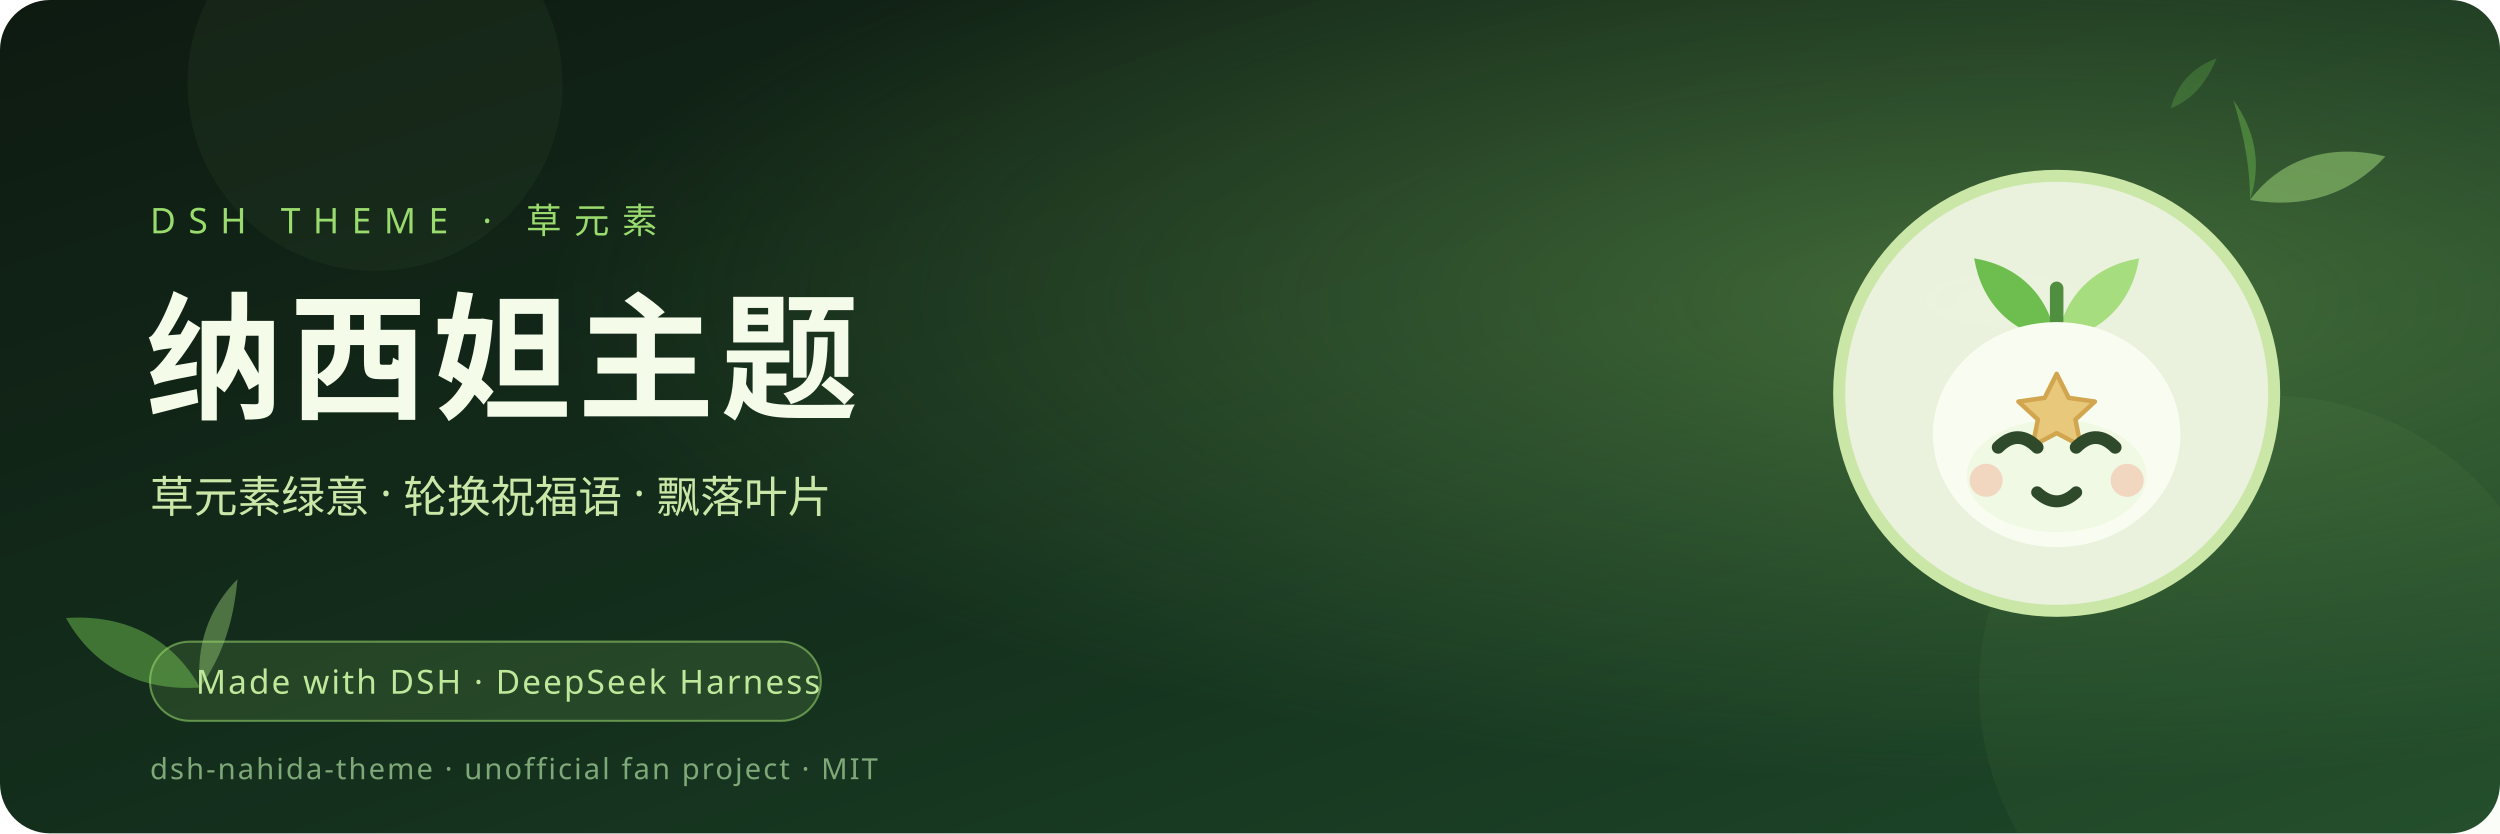
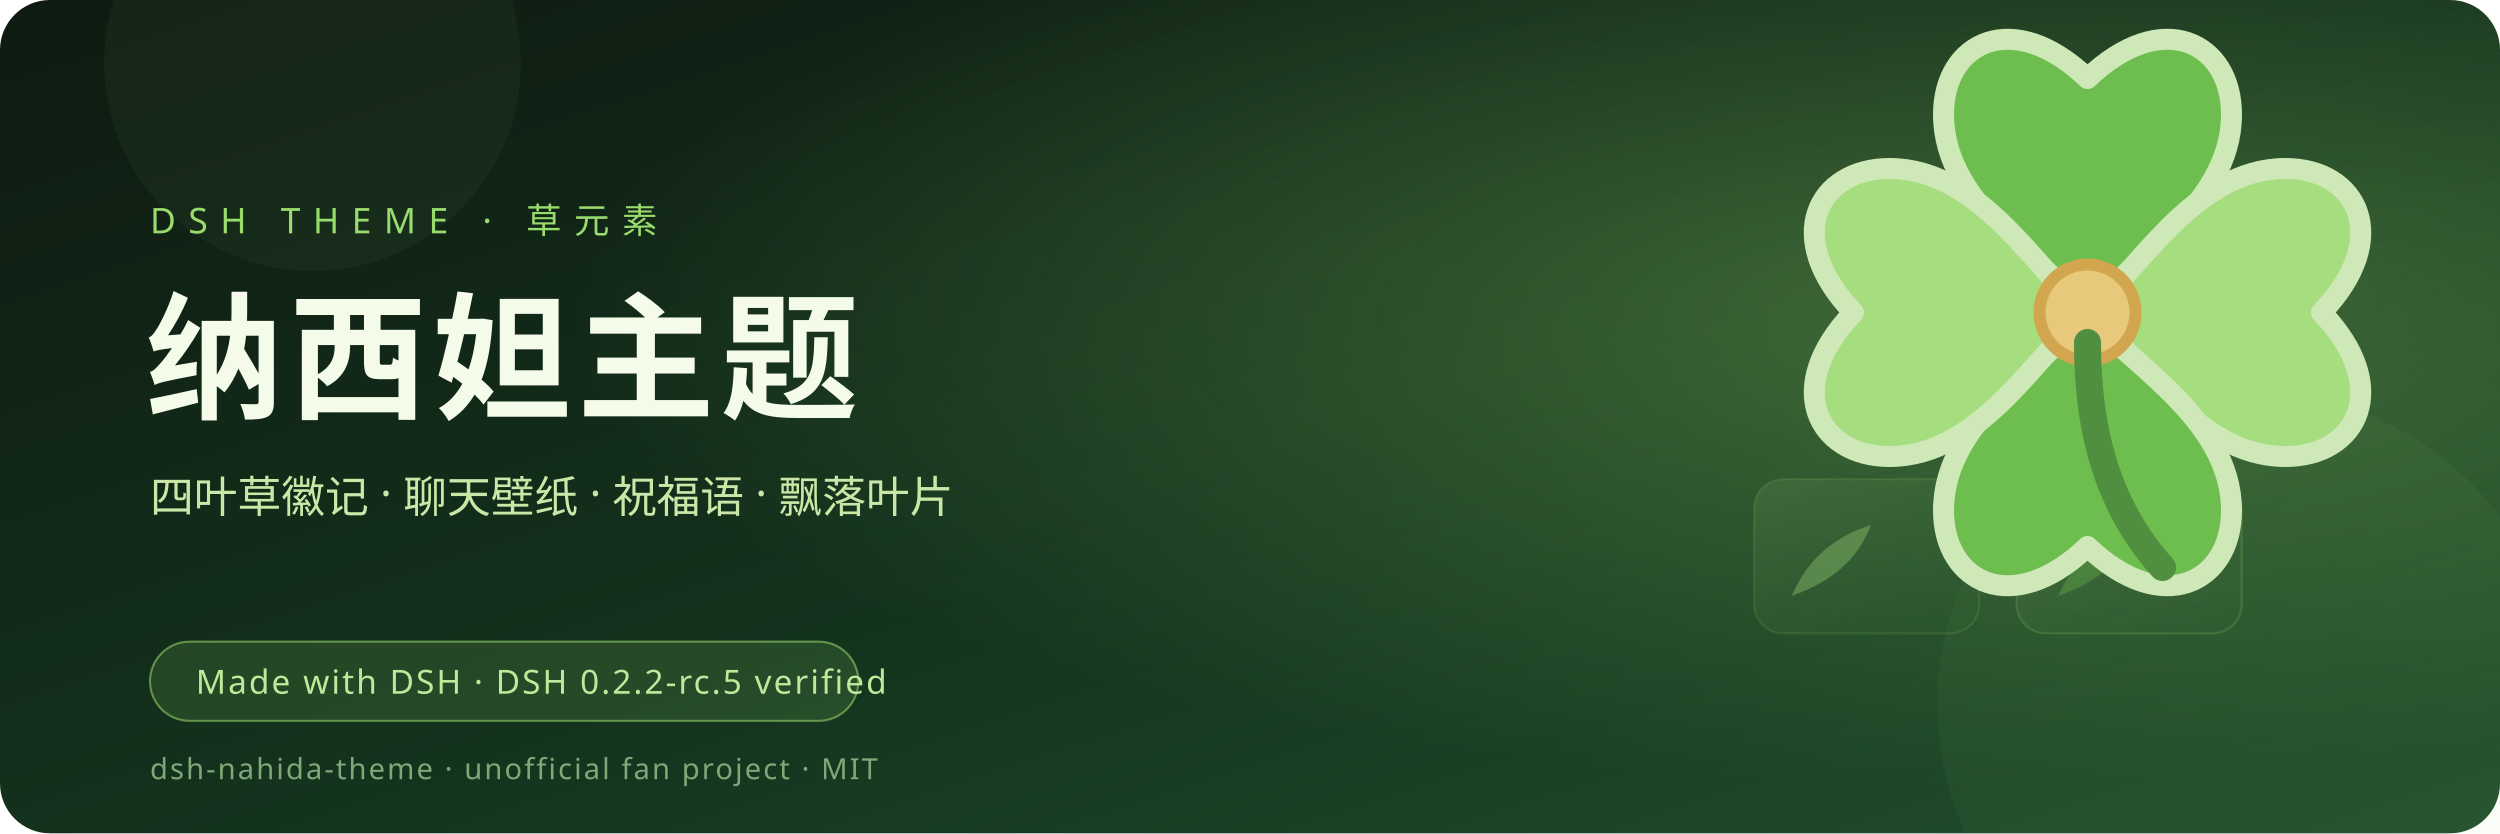
- <svg xmlns="http://www.w3.org/2000/svg" viewBox="0 0 1200 400" role="img" aria-label="纳西妲主题 dsh-nahida-theme, made with DeepSeek Harness">
+ <svg xmlns="http://www.w3.org/2000/svg" viewBox="0 0 1200 400" role="img" aria-label="纳西妲主题 dsh-nahida-theme — 四叶草徽记、聊天壁纸与草元素配色，made with DeepSeek Harness">
  <defs>
-     <linearGradient id="nahida-banner-bg" x1="0" y1="0" x2="1" y2="1">
+     <linearGradient id="nhb-bg" x1="0" y1="0" x2="1" y2="1">
      <stop offset="0" stop-color="#0e1a11" />
-       <stop offset="0.55" stop-color="#14301d" />
-       <stop offset="1" stop-color="#1e4829" />
+       <stop offset="0.55" stop-color="#14331d" />
+       <stop offset="1" stop-color="#22502d" />
    </linearGradient>
-     <radialGradient id="nahida-banner-glow" cx="80%" cy="36%" r="58%">
-       <stop offset="0" stop-color="#9adb6e" stop-opacity="0.34" />
+     <radialGradient id="nhb-glow" cx="79%" cy="38%" r="56%">
+       <stop offset="0" stop-color="#9adb6e" stop-opacity="0.32" />
      <stop offset="1" stop-color="#9adb6e" stop-opacity="0" />
    </radialGradient>
-     <linearGradient id="nahida-banner-rule" x1="0" x2="1">
+     <linearGradient id="nhb-rule" x1="0" x2="1">
      <stop offset="0" stop-color="#9adb6e" stop-opacity="0" />
      <stop offset="0.5" stop-color="#9adb6e" stop-opacity="0.85" />
      <stop offset="1" stop-color="#9adb6e" stop-opacity="0" />
    </linearGradient>
+     <linearGradient id="nhb-card" x1="0" y1="0" x2="1" y2="1">
+       <stop offset="0" stop-color="#bfe89a" stop-opacity="0.20" />
+       <stop offset="1" stop-color="#3e7c3a" stop-opacity="0.10" />
+     </linearGradient>
  </defs>
-   <rect width="1200" height="400" rx="24" fill="url(#nahida-banner-bg)" />
-   <rect width="1200" height="400" rx="24" fill="url(#nahida-banner-glow)" />
-   <circle cx="1090" cy="330" r="140" fill="#9adb6e" opacity="0.05" />
-   <circle cx="180" cy="40" r="90" fill="#a6dd7e" opacity="0.05" />
-   <g opacity="0.5">
-     <path d="M96 330c-8-26-28-42-56-46 8 26 28 42 56 46z" fill="#6dbe4e" transform="rotate(-12 96 330)" />
-     <path d="M96 330c-2-20 4-38 18-52-2 22-8 38-18 52z" fill="#a6dd7e" opacity="0.8" />
-     <path d="M1080 96c10-24 32-36 58-36-12 22-32 34-58 36z" fill="#a6dd7e" transform="rotate(14 1080 96)" />
-     <path d="M1080 96c6-18 2-34-8-48 6 20 8 34 8 48z" fill="#6dbe4e" opacity="0.85" />
-     <path d="M1042 52c3-12 11-20 22-24-5 12-12 20-22 24z" fill="#6dbe4e" opacity="0.55" />
+   <rect width="1200" height="400" rx="24" fill="url(#nhb-bg)" />
+   <rect width="1200" height="400" rx="24" fill="url(#nhb-glow)" />
+   <circle cx="1080" cy="338" r="150" fill="#9adb6e" opacity="0.05" />
+   <circle cx="150" cy="30" r="100" fill="#a6dd7e" opacity="0.05" />
+   <g opacity="0.55">
+     <rect x="842" y="230" width="108" height="74" rx="14" fill="url(#nhb-card)" stroke="#9adb6e" stroke-opacity="0.25" />
+     <rect x="968" y="230" width="108" height="74" rx="14" fill="url(#nhb-card)" stroke="#9adb6e" stroke-opacity="0.35" />
+     <path d="M860 286c8-18 20-28 38-34-6 16-18 27-38 34z" fill="#a6dd7e" opacity="0.65" />
+     <path d="M988 286c8-18 20-28 38-34-6 16-18 27-38 34z" fill="#6dbe4e" opacity="0.65" />
  </g>
-   <g transform="translate(872 70) scale(3.6)">
-     <circle cx="32" cy="33" r="29" fill="#f1f8e4" opacity="0.96" />
-     <circle cx="32" cy="33" r="29" fill="none" stroke="#cbe7a8" stroke-width="1.6" />
-     <path d="M32 26c-1-6-5-10-11-11 1 6 5 10 11 11z" fill="#6dbe4e" />
-     <path d="M32 26c1-6 5-10 11-11-1 6-5 10-11 11z" fill="#a6dd7e" />
-     <path d="M32 27v-8" stroke="#4f8f3f" stroke-width="1.8" stroke-linecap="round" />
-     <ellipse cx="32" cy="38.5" rx="16.5" ry="15" fill="#f9fdf1" />
-     <ellipse cx="32" cy="44" rx="12" ry="7.5" fill="#eaf5d8" opacity="0.55" />
-     <path d="M32 30.4l1.6 3.2 3.5.5-2.6 2.4.7 3.5-3.2-1.7-3.2 1.7.7-3.5-2.6-2.4 3.5-.5z" fill="#e8c87a" stroke="#d2a64f" stroke-width="0.6" stroke-linejoin="round" />
-     <path d="M24.2 40.2q2.6-2.6 5.2 0M34.6 40.2q2.6-2.6 5.2 0" fill="none" stroke="#2e4a2b" stroke-width="1.7" stroke-linecap="round" />
-     <path d="M29.4 46.2q2.6 2.4 5.2 0" fill="none" stroke="#2e4a2b" stroke-width="1.6" stroke-linecap="round" />
-     <circle cx="22.6" cy="44.6" r="2.2" fill="#f3bfa8" opacity="0.6" />
-     <circle cx="41.4" cy="44.6" r="2.2" fill="#f3bfa8" opacity="0.6" />
+   <g transform="translate(1002 150) scale(7.2)">
+     <g stroke="#cfe8b8" stroke-width="1.4" stroke-linejoin="round">
+       <path d="M0 0C-2.4-3.2-9.6-7-9.6-13.2C-9.6-18-5-20.4 0-15.6C5-20.4 9.6-18 9.6-13.2C9.6-7 2.4-3.2 0 0Z" fill="#6dbe4e" />
+       <path d="M0 0C-2.4-3.2-9.6-7-9.6-13.2C-9.6-18-5-20.4 0-15.6C5-20.4 9.6-18 9.6-13.2C9.6-7 2.4-3.2 0 0Z" transform="rotate(90)" fill="#a6dd7e" />
+       <path d="M0 0C-2.4-3.2-9.6-7-9.6-13.2C-9.6-18-5-20.4 0-15.6C5-20.4 9.6-18 9.6-13.2C9.6-7 2.4-3.2 0 0Z" transform="rotate(180)" fill="#6dbe4e" />
+       <path d="M0 0C-2.4-3.2-9.6-7-9.6-13.2C-9.6-18-5-20.4 0-15.6C5-20.4 9.6-18 9.6-13.2C9.6-7 2.4-3.2 0 0Z" transform="rotate(270)" fill="#a6dd7e" />
+     </g>
+     <circle r="3.2" fill="#e8c87a" stroke="#d2a64f" stroke-width="0.8" />
+     <path d="M0 2c0 6 1.4 11 5 15" fill="none" stroke="#4f8f3f" stroke-width="1.8" stroke-linecap="round" />
  </g>
  <text x="72" y="112" fill="#9adb6e" font-size="17" letter-spacing="6" font-family="'Noto Sans SC','Source Han Sans SC','PingFang SC','Microsoft YaHei',system-ui,sans-serif">DSH THEME · 草元素</text>
  <text x="70" y="196" fill="#f4fbe9" font-size="66" font-weight="700" letter-spacing="3" font-family="'Noto Sans SC','Source Han Sans SC','PingFang SC','Microsoft YaHei',system-ui,sans-serif">纳西妲主题</text>
-   <text x="72" y="246" fill="#cbe7a8" font-size="21" font-family="'Noto Sans SC','Source Han Sans SC','PingFang SC','Microsoft YaHei',system-ui,sans-serif">草元素绿意 · 轮换祝福语 · 飘落叶片</text>
-   <line x1="72" y1="286" x2="540" y2="286" stroke="url(#nahida-banner-rule)" stroke-width="1.2" />
+   <text x="72" y="246" fill="#cbe7a8" font-size="21" font-family="'Noto Sans SC','Source Han Sans SC','PingFang SC','Microsoft YaHei',system-ui,sans-serif">四叶草徽记 · 聊天壁纸 · 祝福语 · 飘落叶片</text>
+   <line x1="72" y1="286" x2="540" y2="286" stroke="url(#nhb-rule)" stroke-width="1.2" />
  <g>
-     <rect x="72" y="308" width="322" height="38" rx="19" fill="#9adb6e" opacity="0.14" />
-     <rect x="72" y="308" width="322" height="38" rx="19" fill="none" stroke="#9adb6e" stroke-opacity="0.55" />
-     <text x="94" y="333" fill="#bfe89a" font-size="16" letter-spacing="1" font-family="'Noto Sans SC','Source Han Sans SC','PingFang SC','Microsoft YaHei',system-ui,sans-serif">Made with DSH · DeepSeek Harness</text>
+     <rect x="72" y="308" width="340" height="38" rx="19" fill="#9adb6e" opacity="0.14" />
+     <rect x="72" y="308" width="340" height="38" rx="19" fill="none" stroke="#9adb6e" stroke-opacity="0.55" />
+     <text x="94" y="333" fill="#bfe89a" font-size="16" letter-spacing="1" font-family="'Noto Sans SC','Source Han Sans SC','PingFang SC','Microsoft YaHei',system-ui,sans-serif">Made with DSH · DSH 0.2.2-rc.5 verified</text>
  </g>
  <text x="72" y="374" fill="#7fa878" font-size="14" letter-spacing="1" font-family="'Noto Sans SC','Source Han Sans SC','PingFang SC','Microsoft YaHei',system-ui,sans-serif">dsh-nahida-theme · unofficial fan project · MIT</text>
</svg>
